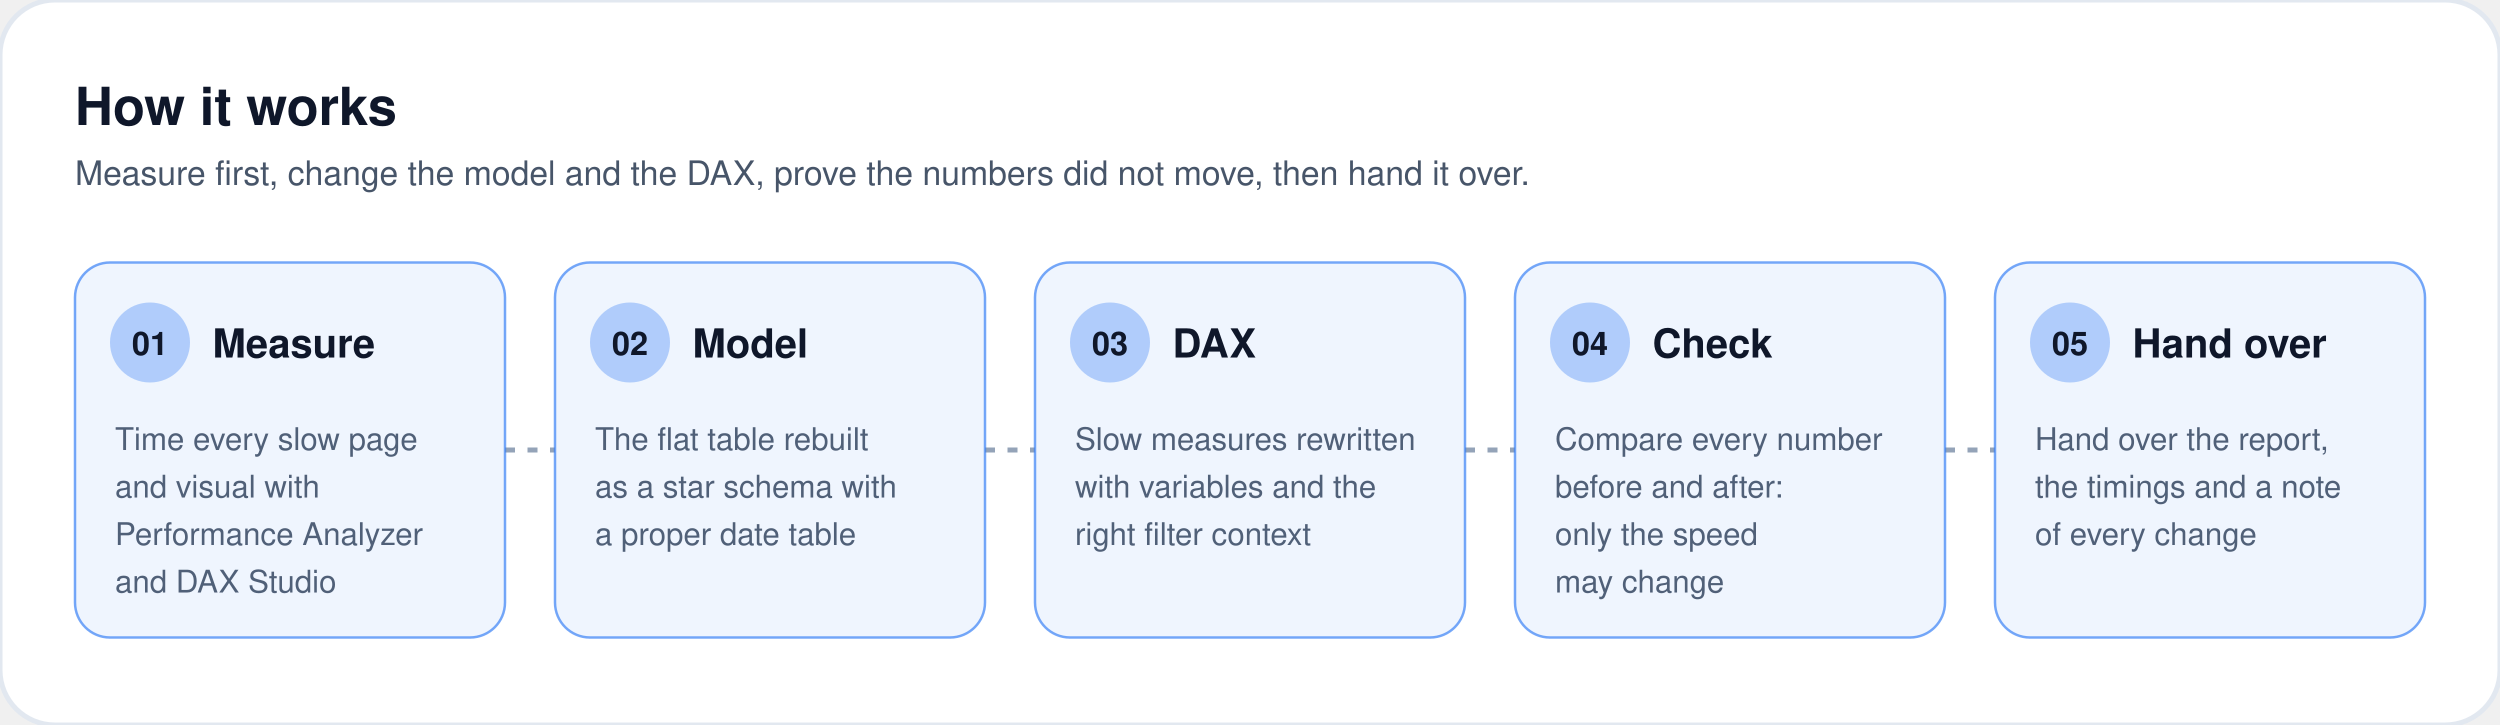
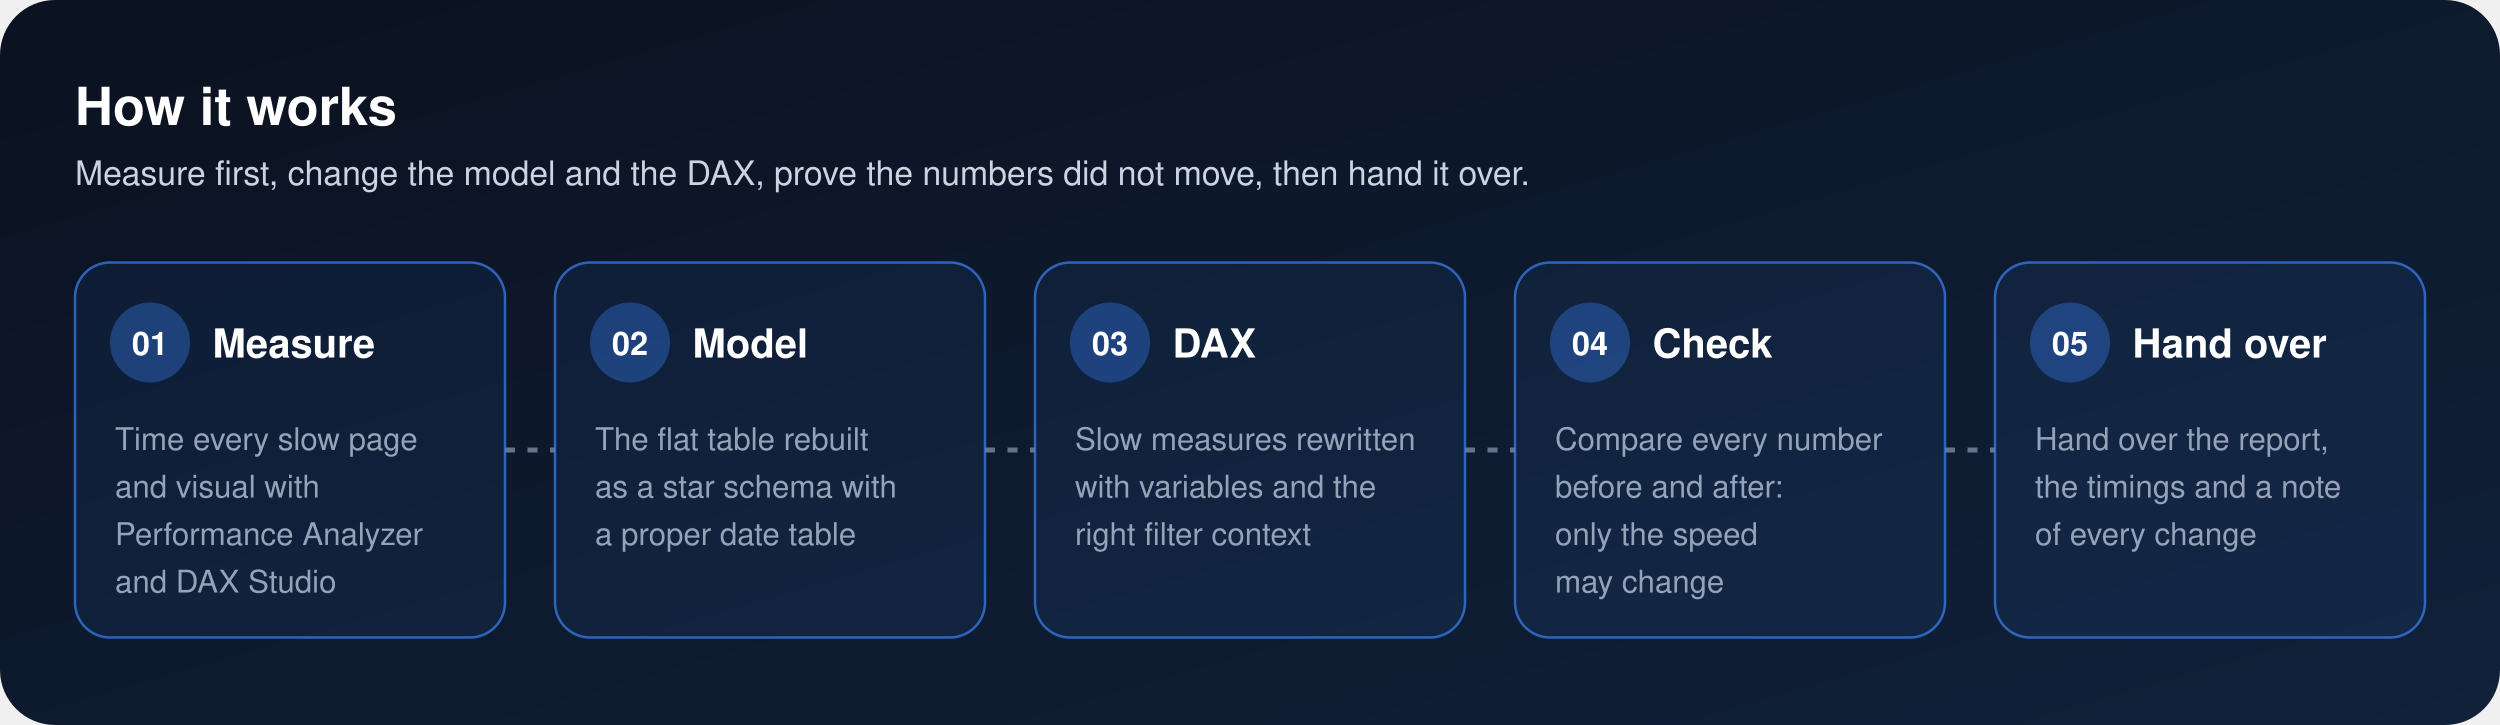
<svg xmlns="http://www.w3.org/2000/svg" viewBox="0 0 1000 290" width="1000" height="290" role="img" aria-label="How it works: 01 Measure, time every page and visual with Performance Analyzer and DAX Studio; 02 Model, the flat table rebuilt as a star schema with a proper date table; 03 DAX, slow measures rewritten with variables and the right filter context; 04 Check, compare every number before and after: only the speed may change; 05 Hand over, the report, the timings and a note of every change.">
  <defs>
    <linearGradient id="bg" x1="0" y1="0" x2="1" y2="1">
-       <stop offset="0" stop-color="#FFFFFF" />
-       <stop offset="1" stop-color="#FFFFFF" />
+       <stop offset="0" stop-color="#0B1220" />
+       <stop offset="1" stop-color="#10213A" />
    </linearGradient>
  </defs>
  <style>
    text { font-family: "Segoe UI", -apple-system, Helvetica, Arial, sans-serif; }
-     .title { font-size: 21px; font-weight: 700; fill: #0F172A; }
-     .sub { font-size: 13.5px; fill: #475569; }
-     .num { font-size: 13px; font-weight: 700; fill: #0F172A; }
-     .step { font-size: 16px; font-weight: 700; fill: #0F172A; }
-     .desc { font-size: 12.5px; fill: #506078; }
-     .link { fill: none; stroke: #94A3B8; stroke-width: 2; stroke-dasharray: 4 5; }
+     .title { font-size: 21px; font-weight: 700; fill: #FFFFFF; }
+     .sub { font-size: 13.5px; fill: #CBD5E1; }
+     .num { font-size: 13px; font-weight: 700; fill: #FFFFFF; }
+     .step { font-size: 16px; font-weight: 700; fill: #FFFFFF; }
+     .desc { font-size: 12.5px; fill: #94A3B8; }
+     .link { fill: none; stroke: #64748B; stroke-width: 2; stroke-dasharray: 4 5; }
  </style>
-   <rect width="1000" height="290" rx="22" fill="url(#bg)" stroke="#E2E8F0" stroke-width="2" />
+   <rect width="1000" height="290" rx="22" fill="url(#bg)" />
  <text x="30" y="50" class="title">How it works</text>
  <text x="30" y="74" class="sub">Measure first, change the model and the DAX, prove the numbers did not move, then hand it over.</text>
  <path class="link" d="M202 180h20M394 180h20M586 180h20M778 180h20" />
  <g>
    <rect x="30" y="105" width="172" height="150" rx="14" fill="#3B82F6" fill-opacity="0.08" stroke="#3B82F6" stroke-opacity="0.7" />
    <circle cx="60" cy="137" r="16" fill="#3B82F6" fill-opacity="0.35" />
    <text x="60" y="142" class="num" text-anchor="middle">01</text>
    <text x="85" y="143" class="step">Measure</text>
    <text x="46" y="180" class="desc">Time every slow page</text>
    <text x="46" y="199" class="desc">and visual with</text>
    <text x="46" y="218" class="desc">Performance Analyzer</text>
    <text x="46" y="237" class="desc">and DAX Studio</text>
  </g>
  <g>
    <rect x="222" y="105" width="172" height="150" rx="14" fill="#3B82F6" fill-opacity="0.08" stroke="#3B82F6" stroke-opacity="0.7" />
    <circle cx="252" cy="137" r="16" fill="#3B82F6" fill-opacity="0.35" />
    <text x="252" y="142" class="num" text-anchor="middle">02</text>
    <text x="277" y="143" class="step">Model</text>
    <text x="238" y="180" class="desc">The flat table rebuilt</text>
    <text x="238" y="199" class="desc">as a star schema with</text>
    <text x="238" y="218" class="desc">a proper date table</text>
  </g>
  <g>
    <rect x="414" y="105" width="172" height="150" rx="14" fill="#3B82F6" fill-opacity="0.08" stroke="#3B82F6" stroke-opacity="0.7" />
    <circle cx="444" cy="137" r="16" fill="#3B82F6" fill-opacity="0.35" />
    <text x="444" y="142" class="num" text-anchor="middle">03</text>
    <text x="469" y="143" class="step">DAX</text>
    <text x="430" y="180" class="desc">Slow measures rewritten</text>
    <text x="430" y="199" class="desc">with variables and the</text>
    <text x="430" y="218" class="desc">right filter context</text>
  </g>
  <g>
    <rect x="606" y="105" width="172" height="150" rx="14" fill="#3B82F6" fill-opacity="0.08" stroke="#3B82F6" stroke-opacity="0.7" />
    <circle cx="636" cy="137" r="16" fill="#3B82F6" fill-opacity="0.35" />
    <text x="636" y="142" class="num" text-anchor="middle">04</text>
    <text x="661" y="143" class="step">Check</text>
    <text x="622" y="180" class="desc">Compare every number</text>
    <text x="622" y="199" class="desc">before and after:</text>
    <text x="622" y="218" class="desc">only the speed</text>
    <text x="622" y="237" class="desc">may change</text>
  </g>
  <g>
    <rect x="798" y="105" width="172" height="150" rx="14" fill="#3B82F6" fill-opacity="0.08" stroke="#3B82F6" stroke-opacity="0.7" />
    <circle cx="828" cy="137" r="16" fill="#3B82F6" fill-opacity="0.35" />
    <text x="828" y="142" class="num" text-anchor="middle">05</text>
    <text x="853" y="143" class="step">Hand over</text>
    <text x="814" y="180" class="desc">Hand over the report,</text>
    <text x="814" y="199" class="desc">the timings and a note</text>
    <text x="814" y="218" class="desc">of every change</text>
  </g>
</svg>
